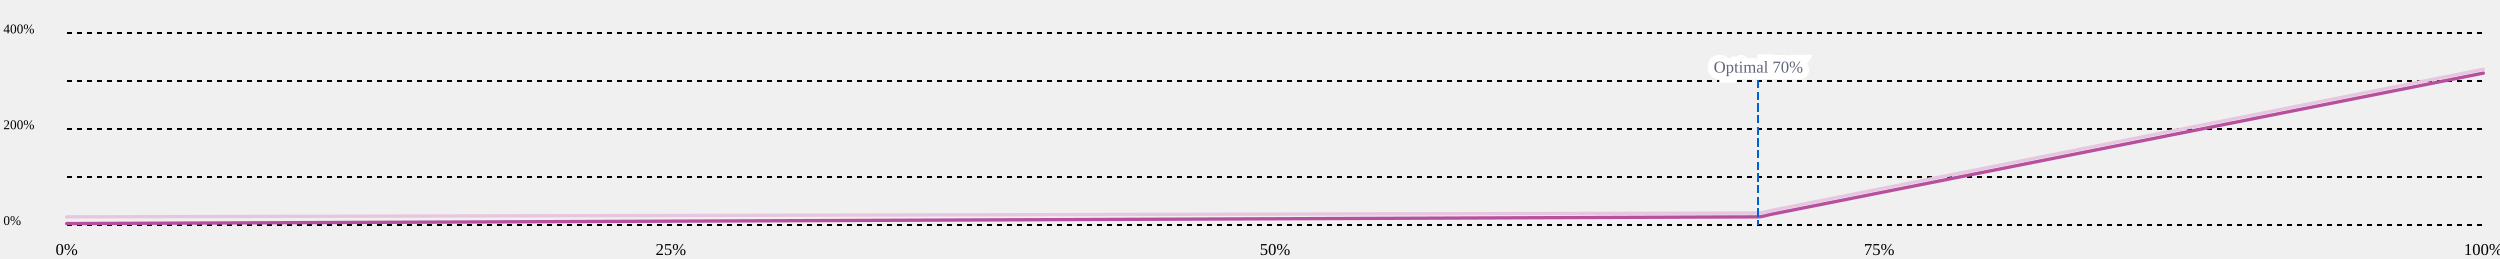
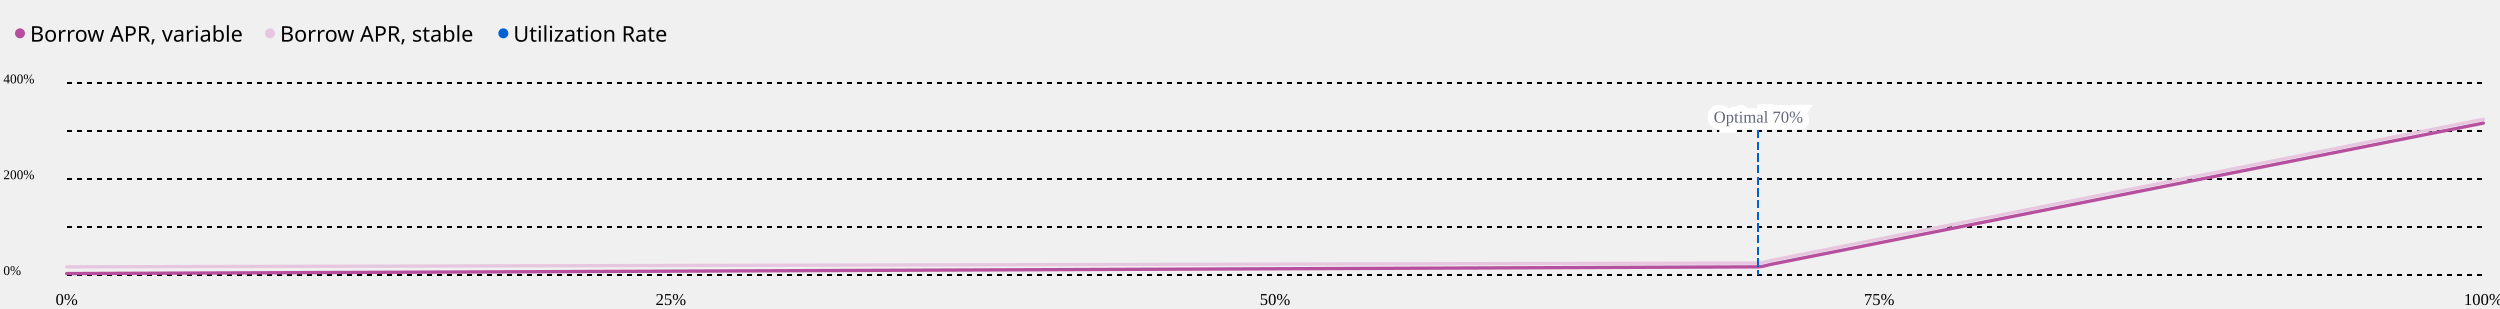
- <svg xmlns="http://www.w3.org/2000/svg" width="1500" height="155">
-   <g class="visx-group" transform="translate(40, 20)">
+ <svg xmlns="http://www.w3.org/2000/svg" style="background: white;" width="1500" height="185">
+   <g style="color: black; font-size: 13px; font-family: sans-serif; transform: translate(18px, 25px);">
+     <g>
+       <circle r="3" cx="-6" cy="-5" style="fill: #B6509E" />
+       <text>Borrow APR, variable</text>
+     </g>
+     <g style="transform: translateX(150px);">
+       <circle r="3" cx="-6" cy="-5" style="fill: rgb(231, 198, 223)" />
+       <text>Borrow APR, stable</text>
+     </g>
+     <g style="transform: translateX(290px);">
+       <circle r="3" cx="-6" cy="-5" style="fill: rgb(0, 98, 210)" />
+       <text>Utilization Rate</text>
+     </g>
+   </g>
+   <g class="visx-group" transform="translate(40, 50)">
    <g class="visx-group visx-rows" transform="translate(0, 0)">
      <line class="visx-line" x1="0" y1="115" x2="1450" y2="115" fill="transparent" shape-rendering="crispEdges" stroke="#000" stroke-width="1" stroke-dasharray="3,3" pointer-events="none" />
      <line class="visx-line" x1="0" y1="86.25" x2="1450" y2="86.25" fill="transparent" shape-rendering="crispEdges" stroke="#000" stroke-width="1" stroke-dasharray="3,3" pointer-events="none" />
      <line class="visx-line" x1="0" y1="57.5" x2="1450" y2="57.5" fill="transparent" shape-rendering="crispEdges" stroke="#000" stroke-width="1" stroke-dasharray="3,3" pointer-events="none" />
      <line class="visx-line" x1="0" y1="28.75" x2="1450" y2="28.75" fill="transparent" shape-rendering="crispEdges" stroke="#000" stroke-width="1" stroke-dasharray="3,3" pointer-events="none" />
      <line class="visx-line" x1="0" y1="0" x2="1450" y2="0" fill="transparent" shape-rendering="crispEdges" stroke="#000" stroke-width="1" stroke-dasharray="3,3" pointer-events="none" />
    </g>
    <path class="visx-linepath" d="M0,114.137C2.417,114.128,4.833,114.118,7.25,114.109C9.667,114.099,12.083,114.09,14.5,114.08C16.917,114.07,19.333,114.061,21.75,114.051C24.167,114.042,26.583,114.032,29,114.023C31.417,114.013,33.833,114.003,36.25,113.994C38.667,113.984,41.083,113.975,43.5,113.965C45.917,113.955,48.333,113.946,50.75,113.936C53.167,113.927,55.583,113.917,58,113.907C60.417,113.898,62.833,113.888,65.25,113.879C67.667,113.869,70.083,113.86,72.5,113.85C74.917,113.84,77.333,113.831,79.75,113.821C82.167,113.812,84.583,113.802,87,113.793C89.417,113.783,91.833,113.773,94.25,113.764C96.667,113.754,99.083,113.745,101.5,113.735C103.917,113.725,106.333,113.716,108.75,113.706C111.167,113.697,113.583,113.687,116,113.678C118.417,113.668,120.833,113.658,123.25,113.649C125.667,113.639,128.083,113.63,130.5,113.62C132.917,113.61,135.333,113.601,137.75,113.591C140.167,113.582,142.583,113.572,145,113.562C147.417,113.553,149.833,113.543,152.25,113.534C154.667,113.524,157.083,113.515,159.5,113.505C161.917,113.495,164.333,113.486,166.75,113.476C169.167,113.467,171.583,113.457,174,113.448C176.417,113.438,178.833,113.428,181.25,113.419C183.667,113.409,186.083,113.4,188.5,113.39C190.917,113.38,193.333,113.371,195.75,113.361C198.167,113.352,200.583,113.342,203,113.333C205.417,113.323,207.833,113.313,210.25,113.304C212.667,113.294,215.083,113.285,217.5,113.275C219.917,113.265,222.333,113.256,224.75,113.246C227.167,113.237,229.583,113.227,232,113.218C234.417,113.208,236.833,113.198,239.25,113.189C241.667,113.179,244.083,113.17,246.5,113.16C248.917,113.15,251.333,113.141,253.75,113.131C256.167,113.122,258.583,113.112,261,113.103C263.417,113.093,265.833,113.083,268.25,113.074C270.667,113.064,273.083,113.055,275.5,113.045C277.917,113.035,280.333,113.026,282.75,113.016C285.167,113.007,287.583,112.997,290,112.988C292.417,112.978,294.833,112.968,297.25,112.959C299.667,112.949,302.083,112.94,304.5,112.93C306.917,112.92,309.333,112.911,311.75,112.901C314.167,112.892,316.583,112.882,319,112.873C321.417,112.863,323.833,112.853,326.25,112.844C328.667,112.834,331.083,112.825,333.5,112.815C335.917,112.805,338.333,112.796,340.75,112.786C343.167,112.777,345.583,112.767,348,112.758C350.417,112.748,352.833,112.738,355.25,112.729C357.667,112.719,360.083,112.71,362.5,112.7C364.917,112.69,367.333,112.681,369.75,112.671C372.167,112.662,374.583,112.652,377,112.642C379.417,112.633,381.833,112.623,384.25,112.614C386.667,112.604,389.083,112.595,391.5,112.585C393.917,112.575,396.333,112.566,398.75,112.556C401.167,112.547,403.583,112.537,406,112.528C408.417,112.518,410.833,112.508,413.25,112.499C415.667,112.489,418.083,112.48,420.5,112.47C422.917,112.46,425.333,112.451,427.75,112.441C430.167,112.432,432.583,112.422,435,112.413C437.417,112.403,439.833,112.393,442.25,112.384C444.667,112.374,447.083,112.365,449.5,112.355C451.917,112.345,454.333,112.336,456.75,112.326C459.167,112.317,461.583,112.307,464,112.297C466.417,112.288,468.833,112.278,471.25,112.269C473.667,112.259,476.083,112.25,478.5,112.24C480.917,112.23,483.333,112.221,485.75,112.211C488.167,112.202,490.583,112.192,493,112.183C495.417,112.173,497.833,112.163,500.25,112.154C502.667,112.144,505.083,112.135,507.5,112.125C509.917,112.115,512.333,112.106,514.75,112.096C517.167,112.087,519.583,112.077,522,112.068C524.417,112.058,526.833,112.048,529.25,112.039C531.667,112.029,534.083,112.02,536.5,112.01C538.917,112,541.333,111.991,543.75,111.981C546.167,111.972,548.583,111.962,551,111.953C553.417,111.943,555.833,111.933,558.25,111.924C560.667,111.914,563.083,111.905,565.5,111.895C567.917,111.885,570.333,111.876,572.75,111.866C575.167,111.857,577.583,111.847,580,111.838C582.417,111.828,584.833,111.818,587.25,111.809C589.667,111.799,592.083,111.79,594.5,111.78C596.917,111.77,599.333,111.761,601.75,111.751C604.167,111.742,606.583,111.732,609,111.722C611.417,111.713,613.833,111.703,616.25,111.694C618.667,111.684,621.083,111.675,623.5,111.665C625.917,111.655,628.333,111.646,630.75,111.636C633.167,111.627,635.583,111.617,638,111.608C640.417,111.598,642.833,111.588,645.25,111.579C647.667,111.569,650.083,111.56,652.5,111.55C654.917,111.54,657.333,111.531,659.75,111.521C662.167,111.512,664.583,111.502,667,111.493C669.417,111.483,671.833,111.473,674.25,111.464C676.667,111.454,679.083,111.445,681.5,111.435C683.917,111.425,686.333,111.416,688.75,111.406C691.167,111.397,693.583,111.387,696,111.377C698.417,111.368,700.833,111.358,703.25,111.349C705.667,111.339,708.083,111.33,710.5,111.32C712.917,111.31,715.333,111.301,717.75,111.291C720.167,111.282,722.583,111.272,725,111.263C727.417,111.253,729.833,111.243,732.25,111.234C734.667,111.224,737.083,111.215,739.5,111.205C741.917,111.195,744.333,111.186,746.75,111.176C749.167,111.167,751.583,111.157,754,111.148C756.417,111.138,758.833,111.128,761.25,111.119C763.667,111.109,766.083,111.1,768.5,111.09C770.917,111.08,773.333,111.071,775.75,111.061C778.167,111.052,780.583,111.042,783,111.032C785.417,111.023,787.833,111.013,790.25,111.004C792.667,110.994,795.083,110.985,797.5,110.975C799.917,110.965,802.333,110.956,804.75,110.946C807.167,110.937,809.583,110.927,812,110.918C814.417,110.908,816.833,110.898,819.25,110.889C821.667,110.879,824.083,110.87,826.5,110.86C828.917,110.85,831.333,110.841,833.75,110.831C836.167,110.822,838.583,110.812,841,110.803C843.417,110.793,845.833,110.783,848.25,110.774C850.667,110.764,853.083,110.755,855.5,110.745C857.917,110.735,860.333,110.726,862.75,110.716C865.167,110.707,867.583,110.697,870,110.688C872.417,110.678,874.833,110.668,877.25,110.659C879.667,110.649,882.083,110.64,884.5,110.63C886.917,110.62,889.333,110.611,891.75,110.601C894.167,110.592,896.583,110.582,899,110.573C901.417,110.563,903.833,110.553,906.25,110.544C908.667,110.534,911.083,110.525,913.5,110.515C915.917,110.505,918.333,110.496,920.75,110.486C923.167,110.477,925.583,110.467,928,110.457C930.417,110.448,932.833,110.438,935.25,110.429C937.667,110.419,940.083,110.41,942.5,110.4C944.917,110.39,947.333,110.381,949.75,110.371C952.167,110.362,954.583,110.352,957,110.343C959.417,110.333,961.833,110.323,964.25,110.314C966.667,110.304,969.083,110.295,971.5,110.285C973.917,110.275,976.333,110.266,978.75,110.256C981.167,110.247,983.583,110.237,986,110.228C988.417,110.218,990.833,110.208,993.25,110.199C995.667,110.189,998.083,110.18,1000.5,110.17C1002.917,110.16,1005.333,110.151,1007.75,110.141C1010.167,110.132,1012.583,110.132,1015,110.112C1017.417,110.093,1019.833,109.154,1022.25,108.675C1024.667,108.196,1027.083,107.717,1029.5,107.237C1031.917,106.758,1034.333,106.279,1036.75,105.8C1039.167,105.321,1041.583,104.842,1044,104.362C1046.417,103.883,1048.833,103.404,1051.25,102.925C1053.667,102.446,1056.083,101.967,1058.5,101.488C1060.917,101.008,1063.333,100.529,1065.75,100.05C1068.167,99.571,1070.583,99.092,1073,98.613C1075.417,98.133,1077.833,97.654,1080.25,97.175C1082.667,96.696,1085.083,96.217,1087.5,95.737C1089.917,95.258,1092.333,94.779,1094.75,94.3C1097.167,93.821,1099.583,93.342,1102,92.862C1104.417,92.383,1106.833,91.904,1109.25,91.425C1111.667,90.946,1114.083,90.467,1116.5,89.987C1118.917,89.508,1121.333,89.029,1123.75,88.55C1126.167,88.071,1128.583,87.592,1131,87.113C1133.417,86.633,1135.833,86.154,1138.25,85.675C1140.667,85.196,1143.083,84.717,1145.5,84.237C1147.917,83.758,1150.333,83.279,1152.75,82.8C1155.167,82.321,1157.583,81.842,1160,81.362C1162.417,80.883,1164.833,80.404,1167.25,79.925C1169.667,79.446,1172.083,78.967,1174.5,78.487C1176.917,78.008,1179.333,77.529,1181.75,77.05C1184.167,76.571,1186.583,76.092,1189,75.612C1191.417,75.133,1193.833,74.654,1196.25,74.175C1198.667,73.696,1201.083,73.217,1203.5,72.738C1205.917,72.258,1208.333,71.779,1210.75,71.3C1213.167,70.821,1215.583,70.342,1218,69.862C1220.417,69.383,1222.833,68.904,1225.25,68.425C1227.667,67.946,1230.083,67.467,1232.5,66.987C1234.917,66.508,1237.333,66.029,1239.75,65.55C1242.167,65.071,1244.583,64.592,1247,64.112C1249.417,63.633,1251.833,63.154,1254.25,62.675C1256.667,62.196,1259.083,61.717,1261.5,61.237C1263.917,60.758,1266.333,60.279,1268.75,59.8C1271.167,59.321,1273.583,58.842,1276,58.363C1278.417,57.883,1280.833,57.404,1283.25,56.925C1285.667,56.446,1288.083,55.967,1290.5,55.488C1292.917,55.008,1295.333,54.529,1297.75,54.05C1300.167,53.571,1302.583,53.092,1305,52.613C1307.417,52.133,1309.833,51.654,1312.25,51.175C1314.667,50.696,1317.083,50.217,1319.5,49.737C1321.917,49.258,1324.333,48.779,1326.75,48.3C1329.167,47.821,1331.583,47.342,1334,46.862C1336.417,46.383,1338.833,45.904,1341.25,45.425C1343.667,44.946,1346.083,44.467,1348.5,43.987C1350.917,43.508,1353.333,43.029,1355.75,42.55C1358.167,42.071,1360.583,41.592,1363,41.113C1365.417,40.633,1367.833,40.154,1370.25,39.675C1372.667,39.196,1375.083,38.717,1377.5,38.238C1379.917,37.758,1382.333,37.279,1384.75,36.8C1387.167,36.321,1389.583,35.842,1392,35.362C1394.417,34.883,1396.833,34.404,1399.25,33.925C1401.667,33.446,1404.083,32.967,1406.5,32.487C1408.917,32.008,1411.333,31.529,1413.75,31.05C1416.167,30.571,1418.583,30.092,1421,29.612C1423.417,29.133,1425.833,28.654,1428.25,28.175C1430.667,27.696,1433.083,27.217,1435.5,26.738C1437.917,26.258,1440.333,25.779,1442.75,25.3C1445.167,24.821,1447.583,24.342,1450,23.863" fill="transparent" stroke-linecap="round" stroke="#B6509E" stroke-width="2" />
    <path class="visx-linepath" d="M0,110.112C2.417,110.107,4.833,110.102,7.25,110.096C9.667,110.091,12.083,110.085,14.5,110.08C16.917,110.074,19.333,110.069,21.75,110.063C24.167,110.058,26.583,110.052,29,110.047C31.417,110.041,33.833,110.036,36.25,110.03C38.667,110.025,41.083,110.019,43.5,110.014C45.917,110.008,48.333,110.003,50.75,109.998C53.167,109.992,55.583,109.987,58,109.981C60.417,109.976,62.833,109.97,65.25,109.965C67.667,109.959,70.083,109.954,72.5,109.948C74.917,109.943,77.333,109.937,79.75,109.932C82.167,109.926,84.583,109.921,87,109.915C89.417,109.91,91.833,109.904,94.25,109.899C96.667,109.893,99.083,109.888,101.5,109.883C103.917,109.877,106.333,109.872,108.75,109.866C111.167,109.861,113.583,109.855,116,109.85C118.417,109.844,120.833,109.839,123.25,109.833C125.667,109.828,128.083,109.822,130.5,109.817C132.917,109.811,135.333,109.806,137.75,109.8C140.167,109.795,142.583,109.789,145,109.784C147.417,109.778,149.833,109.773,152.25,109.767C154.667,109.762,157.083,109.757,159.5,109.751C161.917,109.746,164.333,109.74,166.75,109.735C169.167,109.729,171.583,109.724,174,109.718C176.417,109.713,178.833,109.707,181.25,109.702C183.667,109.696,186.083,109.691,188.5,109.685C190.917,109.68,193.333,109.674,195.75,109.669C198.167,109.663,200.583,109.658,203,109.653C205.417,109.647,207.833,109.642,210.25,109.636C212.667,109.631,215.083,109.625,217.5,109.62C219.917,109.614,222.333,109.609,224.75,109.603C227.167,109.598,229.583,109.592,232,109.587C234.417,109.581,236.833,109.576,239.25,109.57C241.667,109.565,244.083,109.559,246.5,109.554C248.917,109.548,251.333,109.543,253.75,109.538C256.167,109.532,258.583,109.527,261,109.521C263.417,109.516,265.833,109.51,268.25,109.505C270.667,109.499,273.083,109.494,275.5,109.488C277.917,109.483,280.333,109.477,282.75,109.472C285.167,109.466,287.583,109.461,290,109.455C292.417,109.45,294.833,109.444,297.25,109.439C299.667,109.433,302.083,109.428,304.5,109.422C306.917,109.417,309.333,109.412,311.75,109.406C314.167,109.401,316.583,109.395,319,109.39C321.417,109.384,323.833,109.379,326.25,109.373C328.667,109.368,331.083,109.362,333.5,109.357C335.917,109.351,338.333,109.346,340.75,109.34C343.167,109.335,345.583,109.329,348,109.324C350.417,109.318,352.833,109.313,355.25,109.308C357.667,109.302,360.083,109.297,362.5,109.291C364.917,109.286,367.333,109.28,369.75,109.275C372.167,109.269,374.583,109.264,377,109.258C379.417,109.253,381.833,109.247,384.25,109.242C386.667,109.236,389.083,109.231,391.5,109.225C393.917,109.22,396.333,109.214,398.75,109.209C401.167,109.203,403.583,109.198,406,109.192C408.417,109.187,410.833,109.182,413.25,109.176C415.667,109.171,418.083,109.165,420.5,109.16C422.917,109.154,425.333,109.149,427.75,109.143C430.167,109.138,432.583,109.132,435,109.127C437.417,109.121,439.833,109.116,442.25,109.11C444.667,109.105,447.083,109.099,449.5,109.094C451.917,109.088,454.333,109.083,456.75,109.078C459.167,109.072,461.583,109.067,464,109.061C466.417,109.056,468.833,109.05,471.25,109.045C473.667,109.039,476.083,109.034,478.5,109.028C480.917,109.023,483.333,109.017,485.75,109.012C488.167,109.006,490.583,109.001,493,108.995C495.417,108.99,497.833,108.984,500.25,108.979C502.667,108.973,505.083,108.968,507.5,108.963C509.917,108.957,512.333,108.952,514.75,108.946C517.167,108.941,519.583,108.935,522,108.93C524.417,108.924,526.833,108.919,529.25,108.913C531.667,108.908,534.083,108.902,536.5,108.897C538.917,108.891,541.333,108.886,543.75,108.88C546.167,108.875,548.583,108.869,551,108.864C553.417,108.858,555.833,108.853,558.25,108.847C560.667,108.842,563.083,108.837,565.5,108.831C567.917,108.826,570.333,108.82,572.75,108.815C575.167,108.809,577.583,108.804,580,108.798C582.417,108.793,584.833,108.787,587.25,108.782C589.667,108.776,592.083,108.771,594.5,108.765C596.917,108.76,599.333,108.754,601.75,108.749C604.167,108.743,606.583,108.738,609,108.733C611.417,108.727,613.833,108.722,616.25,108.716C618.667,108.711,621.083,108.705,623.5,108.7C625.917,108.694,628.333,108.689,630.75,108.683C633.167,108.678,635.583,108.672,638,108.667C640.417,108.661,642.833,108.656,645.25,108.65C647.667,108.645,650.083,108.639,652.5,108.634C654.917,108.628,657.333,108.623,659.75,108.618C662.167,108.612,664.583,108.607,667,108.601C669.417,108.596,671.833,108.59,674.25,108.585C676.667,108.579,679.083,108.574,681.5,108.568C683.917,108.563,686.333,108.557,688.75,108.552C691.167,108.546,693.583,108.541,696,108.535C698.417,108.53,700.833,108.524,703.25,108.519C705.667,108.513,708.083,108.508,710.5,108.502C712.917,108.497,715.333,108.492,717.75,108.486C720.167,108.481,722.583,108.475,725,108.47C727.417,108.464,729.833,108.459,732.25,108.453C734.667,108.448,737.083,108.442,739.5,108.437C741.917,108.431,744.333,108.426,746.75,108.42C749.167,108.415,751.583,108.409,754,108.404C756.417,108.398,758.833,108.393,761.25,108.388C763.667,108.382,766.083,108.377,768.5,108.371C770.917,108.366,773.333,108.36,775.75,108.355C778.167,108.349,780.583,108.344,783,108.338C785.417,108.333,787.833,108.327,790.25,108.322C792.667,108.316,795.083,108.311,797.5,108.305C799.917,108.3,802.333,108.294,804.75,108.289C807.167,108.283,809.583,108.278,812,108.272C814.417,108.267,816.833,108.262,819.25,108.256C821.667,108.251,824.083,108.245,826.5,108.24C828.917,108.234,831.333,108.229,833.75,108.223C836.167,108.218,838.583,108.212,841,108.207C843.417,108.201,845.833,108.196,848.25,108.19C850.667,108.185,853.083,108.179,855.5,108.174C857.917,108.168,860.333,108.163,862.75,108.157C865.167,108.152,867.583,108.147,870,108.141C872.417,108.136,874.833,108.13,877.25,108.125C879.667,108.119,882.083,108.114,884.5,108.108C886.917,108.103,889.333,108.097,891.75,108.092C894.167,108.086,896.583,108.081,899,108.075C901.417,108.07,903.833,108.064,906.25,108.059C908.667,108.053,911.083,108.048,913.5,108.043C915.917,108.037,918.333,108.032,920.75,108.026C923.167,108.021,925.583,108.015,928,108.01C930.417,108.004,932.833,107.999,935.25,107.993C937.667,107.988,940.083,107.982,942.5,107.977C944.917,107.971,947.333,107.966,949.75,107.96C952.167,107.955,954.583,107.949,957,107.944C959.417,107.938,961.833,107.933,964.25,107.927C966.667,107.922,969.083,107.917,971.5,107.911C973.917,107.906,976.333,107.9,978.75,107.895C981.167,107.889,983.583,107.884,986,107.878C988.417,107.873,990.833,107.867,993.25,107.862C995.667,107.856,998.083,107.851,1000.5,107.845C1002.917,107.84,1005.333,107.834,1007.75,107.829C1010.167,107.823,1012.583,107.823,1015,107.812C1017.417,107.802,1019.833,106.854,1022.25,106.375C1024.667,105.896,1027.083,105.417,1029.5,104.938C1031.917,104.458,1034.333,103.979,1036.75,103.5C1039.167,103.021,1041.583,102.542,1044,102.062C1046.417,101.583,1048.833,101.104,1051.25,100.625C1053.667,100.146,1056.083,99.667,1058.5,99.188C1060.917,98.708,1063.333,98.229,1065.75,97.75C1068.167,97.271,1070.583,96.792,1073,96.312C1075.417,95.833,1077.833,95.354,1080.25,94.875C1082.667,94.396,1085.083,93.917,1087.5,93.438C1089.917,92.958,1092.333,92.479,1094.75,92C1097.167,91.521,1099.583,91.042,1102,90.562C1104.417,90.083,1106.833,89.604,1109.25,89.125C1111.667,88.646,1114.083,88.167,1116.5,87.688C1118.917,87.208,1121.333,86.729,1123.75,86.25C1126.167,85.771,1128.583,85.292,1131,84.812C1133.417,84.333,1135.833,83.854,1138.25,83.375C1140.667,82.896,1143.083,82.417,1145.5,81.938C1147.917,81.458,1150.333,80.979,1152.75,80.5C1155.167,80.021,1157.583,79.542,1160,79.062C1162.417,78.583,1164.833,78.104,1167.25,77.625C1169.667,77.146,1172.083,76.667,1174.5,76.188C1176.917,75.708,1179.333,75.229,1181.75,74.75C1184.167,74.271,1186.583,73.792,1189,73.312C1191.417,72.833,1193.833,72.354,1196.25,71.875C1198.667,71.396,1201.083,70.917,1203.5,70.438C1205.917,69.958,1208.333,69.479,1210.75,69C1213.167,68.521,1215.583,68.042,1218,67.562C1220.417,67.083,1222.833,66.604,1225.25,66.125C1227.667,65.646,1230.083,65.167,1232.5,64.688C1234.917,64.208,1237.333,63.729,1239.75,63.25C1242.167,62.771,1244.583,62.292,1247,61.812C1249.417,61.333,1251.833,60.854,1254.25,60.375C1256.667,59.896,1259.083,59.417,1261.5,58.937C1263.917,58.458,1266.333,57.979,1268.75,57.5C1271.167,57.021,1273.583,56.542,1276,56.063C1278.417,55.583,1280.833,55.104,1283.25,54.625C1285.667,54.146,1288.083,53.667,1290.5,53.188C1292.917,52.708,1295.333,52.229,1297.75,51.75C1300.167,51.271,1302.583,50.792,1305,50.312C1307.417,49.833,1309.833,49.354,1312.25,48.875C1314.667,48.396,1317.083,47.917,1319.5,47.438C1321.917,46.958,1324.333,46.479,1326.75,46C1329.167,45.521,1331.583,45.042,1334,44.562C1336.417,44.083,1338.833,43.604,1341.25,43.125C1343.667,42.646,1346.083,42.167,1348.5,41.688C1350.917,41.208,1353.333,40.729,1355.75,40.25C1358.167,39.771,1360.583,39.292,1363,38.812C1365.417,38.333,1367.833,37.854,1370.25,37.375C1372.667,36.896,1375.083,36.417,1377.5,35.938C1379.917,35.458,1382.333,34.979,1384.75,34.5C1387.167,34.021,1389.583,33.542,1392,33.062C1394.417,32.583,1396.833,32.104,1399.25,31.625C1401.667,31.146,1404.083,30.667,1406.5,30.187C1408.917,29.708,1411.333,29.229,1413.75,28.75C1416.167,28.271,1418.583,27.792,1421,27.313C1423.417,26.833,1425.833,26.354,1428.25,25.875C1430.667,25.396,1433.083,24.917,1435.5,24.438C1437.917,23.958,1440.333,23.479,1442.75,23C1445.167,22.521,1447.583,22.042,1450,21.562" fill="transparent" stroke-linecap="round" stroke="#E7C6DF" stroke-width="2" />
    <g class="visx-group visx-axis visx-axis-bottom" transform="translate(0, 115)">
      <g class="visx-group visx-axis-tick" transform="translate(0, 0)">
        <line class="visx-line" x1="0" y1="0" x2="0" y2="8" fill="transparent" shape-rendering="crispEdges" stroke="#000" stroke-width="0" stroke-linecap="square" />
        <svg x="0" y="0" font-size="10" style="overflow:visible">
          <text transform="" x="0" y="18" fill="#000" font-size="10" text-anchor="middle">
            <tspan x="0" dy="0em">0%</tspan>
          </text>
        </svg>
      </g>
      <g class="visx-group visx-axis-tick" transform="translate(0, 0)">
        <line class="visx-line" x1="362.5" y1="0" x2="362.5" y2="8" fill="transparent" shape-rendering="crispEdges" stroke="#000" stroke-width="0" stroke-linecap="square" />
        <svg x="0" y="0" font-size="10" style="overflow:visible">
          <text transform="" x="362.5" y="18" fill="#000" font-size="10" text-anchor="middle">
            <tspan x="362.5" dy="0em">25%</tspan>
          </text>
        </svg>
      </g>
      <g class="visx-group visx-axis-tick" transform="translate(0, 0)">
        <line class="visx-line" x1="725" y1="0" x2="725" y2="8" fill="transparent" shape-rendering="crispEdges" stroke="#000" stroke-width="0" stroke-linecap="square" />
        <svg x="0" y="0" font-size="10" style="overflow:visible">
          <text transform="" x="725" y="18" fill="#000" font-size="10" text-anchor="middle">
            <tspan x="725" dy="0em">50%</tspan>
          </text>
        </svg>
      </g>
      <g class="visx-group visx-axis-tick" transform="translate(0, 0)">
        <line class="visx-line" x1="1087.5" y1="0" x2="1087.5" y2="8" fill="transparent" shape-rendering="crispEdges" stroke="#000" stroke-width="0" stroke-linecap="square" />
        <svg x="0" y="0" font-size="10" style="overflow:visible">
          <text transform="" x="1087.5" y="18" fill="#000" font-size="10" text-anchor="middle">
            <tspan x="1087.5" dy="0em">75%</tspan>
          </text>
        </svg>
      </g>
      <g class="visx-group visx-axis-tick" transform="translate(0, 0)">
        <line class="visx-line" x1="1450" y1="0" x2="1450" y2="8" fill="transparent" shape-rendering="crispEdges" stroke="#000" stroke-width="0" stroke-linecap="square" />
        <svg x="0" y="0" font-size="10" style="overflow:visible">
          <text transform="" x="1450" y="18" fill="#000" font-size="10" text-anchor="middle">
            <tspan x="1450" dy="0em">100%</tspan>
          </text>
        </svg>
      </g>
      <line class="visx-line visx-axis-line" x1="0.5" y1="0" x2="1450.5" y2="0" fill="transparent" shape-rendering="crispEdges" stroke="#222" stroke-width="0" />
    </g>
    <g class="visx-group visx-axis visx-axis-left" transform="translate(0, 0)">
      <g class="visx-group visx-axis-tick" transform="translate(0, 0)">
        <line class="visx-line" x1="0" y1="115" x2="-8" y2="115" fill="transparent" shape-rendering="crispEdges" stroke="#222" stroke-width="0" stroke-linecap="square" />
        <svg x="-30" y="0" font-size="8" style="overflow:visible">
          <text transform="" x="-8" y="115" fill="#000" font-size="8" text-anchor="start">
            <tspan x="-8" dy="0em">0%</tspan>
          </text>
        </svg>
      </g>
      <g class="visx-group visx-axis-tick" transform="translate(0, 0)">
        <line class="visx-line" x1="0" y1="57.5" x2="-8" y2="57.5" fill="transparent" shape-rendering="crispEdges" stroke="#222" stroke-width="0" stroke-linecap="square" />
        <svg x="-30" y="0" font-size="8" style="overflow:visible">
          <text transform="" x="-8" y="57.5" fill="#000" font-size="8" text-anchor="start">
            <tspan x="-8" dy="0em">200%</tspan>
          </text>
        </svg>
      </g>
      <g class="visx-group visx-axis-tick" transform="translate(0, 0)">
        <line class="visx-line" x1="0" y1="0" x2="-8" y2="0" fill="transparent" shape-rendering="crispEdges" stroke="#222" stroke-width="0" stroke-linecap="square" />
        <svg x="-30" y="0" font-size="8" style="overflow:visible">
          <text transform="" x="-8" y="0" fill="#000" font-size="8" text-anchor="start">
            <tspan x="-8" dy="0em">400%</tspan>
          </text>
        </svg>
      </g>
      <line class="visx-line visx-axis-line" x1="0" y1="115.5" x2="0" y2="0.5" fill="transparent" shape-rendering="crispEdges" stroke="#222" stroke-width="0" />
    </g>
    <rect class="visx-bar" width="1450" height="115" fill="transparent" />
    <line class="visx-line" x1="1015" y1="28" x2="1015" y2="115" fill="transparent" shape-rendering="crispEdges" stroke="#0062D2" stroke-width="1" pointer-events="none" stroke-dasharray="5,2" />
    <svg x="0" y="0" font-size="10px" style="overflow:visible">
      <text transform="" x="1015" y="20" font-size="10px" fill="#fff" stroke="#fff" stroke-width="0.8em" text-anchor="middle">
        <tspan x="1015" dy="0.355em">Optimal 70%</tspan>
      </text>
    </svg>
    <svg x="0" y="0" font-size="10px" style="overflow:visible">
      <text transform="" x="1015" y="20" font-size="10px" fill="#62677B" text-anchor="middle">
        <tspan x="1015" dy="0.355em">Optimal 70%</tspan>
      </text>
    </svg>
  </g>
</svg>
